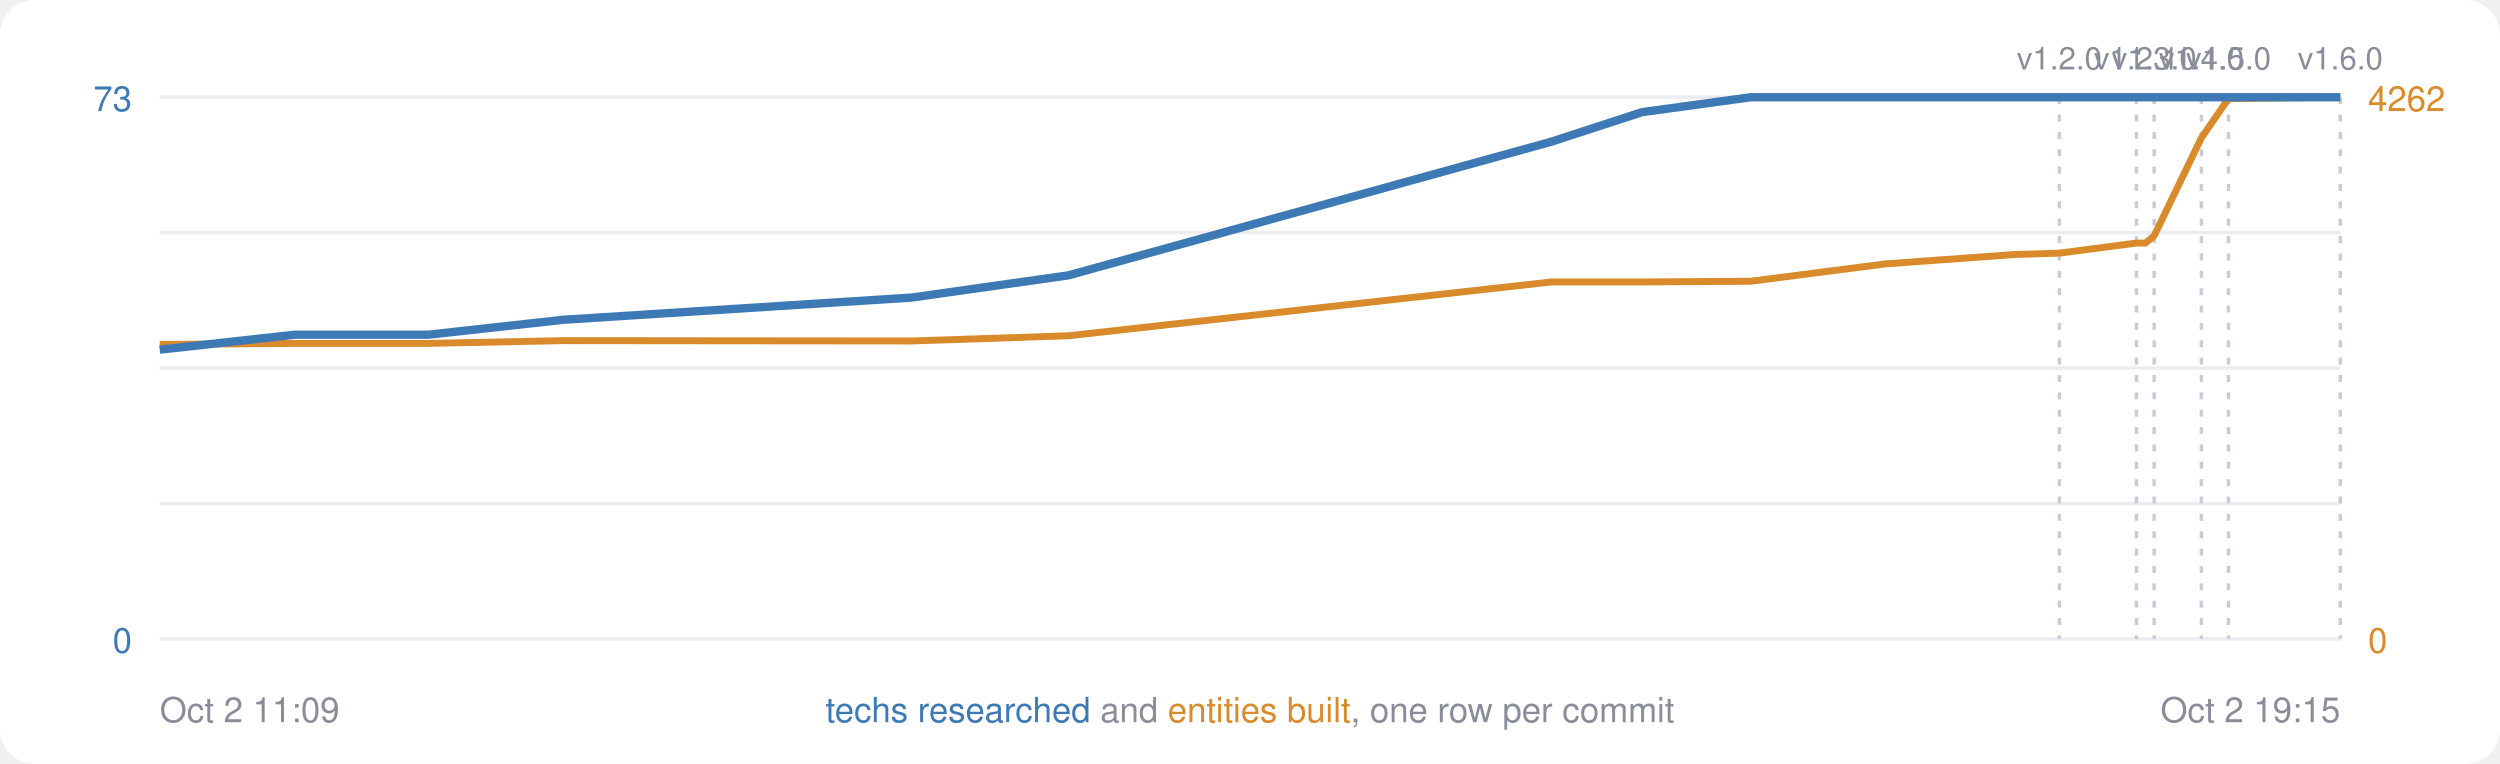
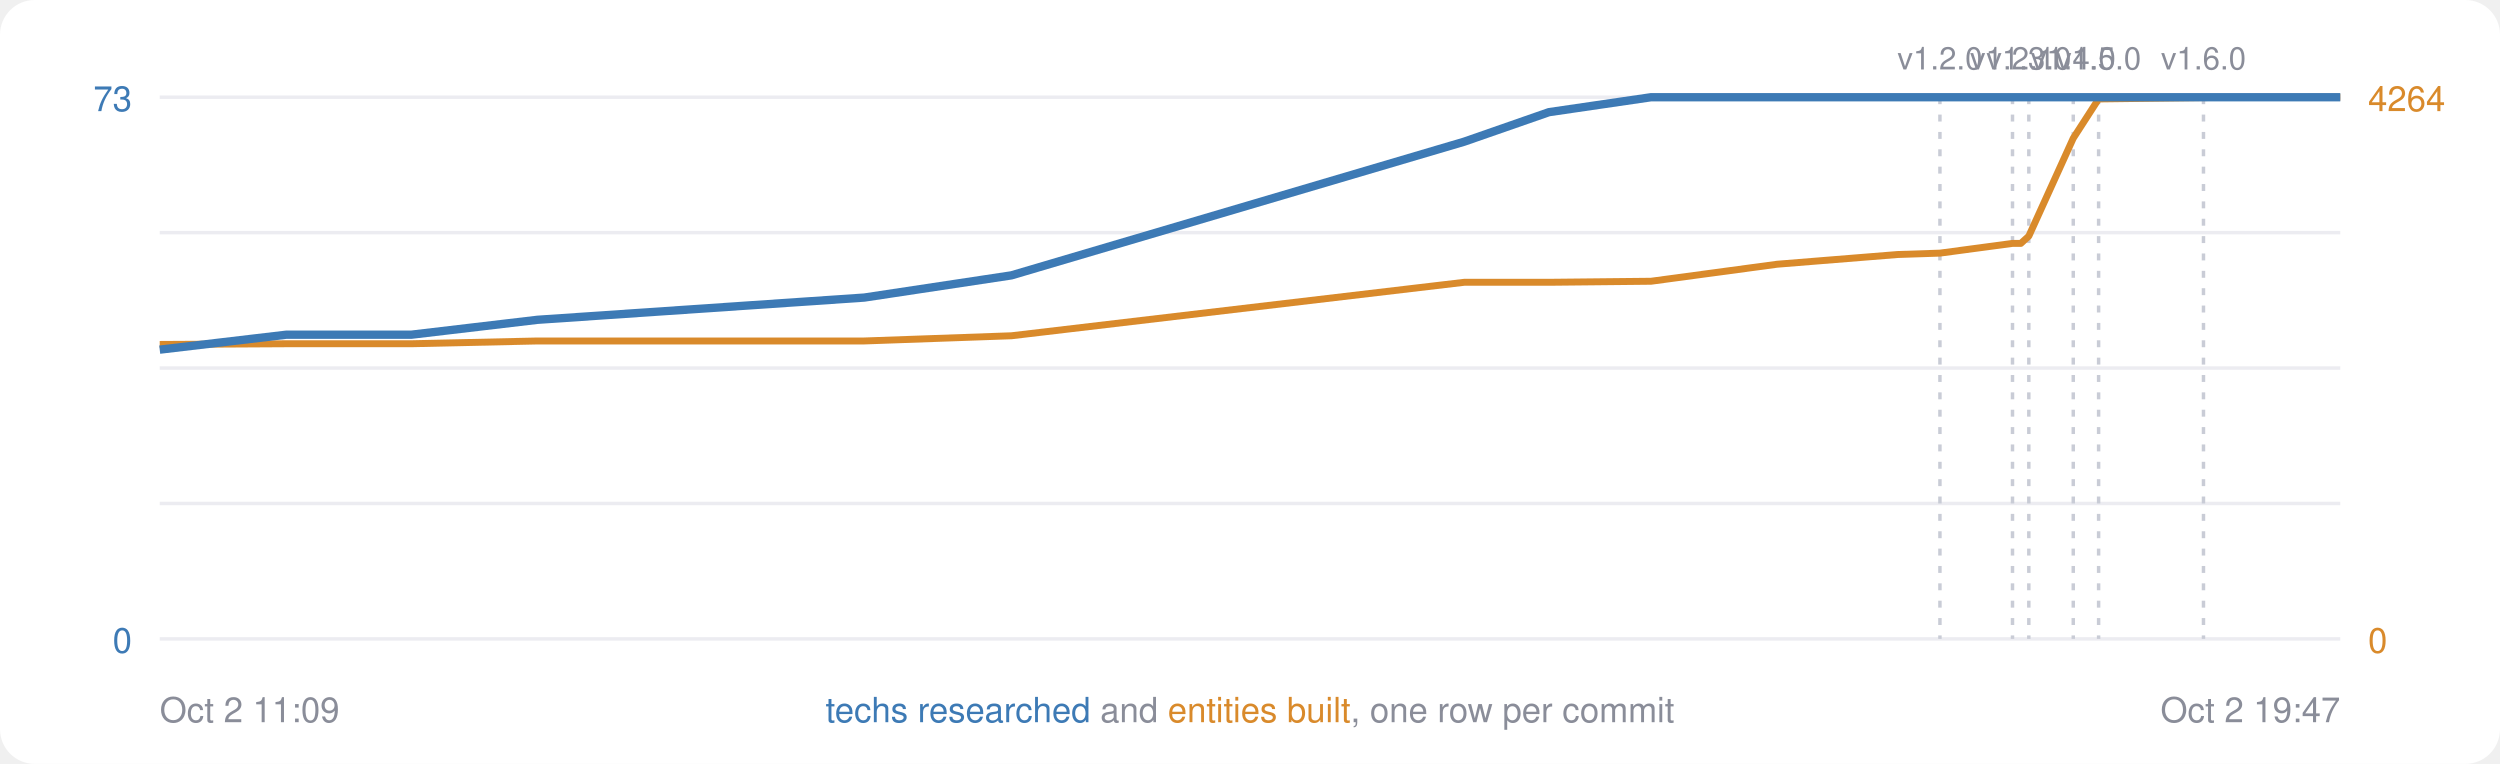
<svg xmlns="http://www.w3.org/2000/svg" viewBox="0 0 720 220" width="720" height="220" font-family="-apple-system,Helvetica,Arial,sans-serif">
  <rect width="720" height="220" fill="#ffffff" rx="10" />
  <line x1="46" y1="184.0" x2="674" y2="184.0" stroke="#ececf1" />
  <line x1="46" y1="145.0" x2="674" y2="145.0" stroke="#ececf1" />
  <line x1="46" y1="106.0" x2="674" y2="106.0" stroke="#ececf1" />
  <line x1="46" y1="67.0" x2="674" y2="67.0" stroke="#ececf1" />
  <line x1="46" y1="28.0" x2="674" y2="28.0" stroke="#ececf1" />
-   <line x1="593.1" y1="28" x2="593.1" y2="184" stroke="#c9ccd6" stroke-dasharray="2 3" />
-   <text x="593.1" y="20" text-anchor="middle" font-size="9" fill="#8a8d99">v1.2.0</text>
-   <line x1="615.3" y1="28" x2="615.3" y2="184" stroke="#c9ccd6" stroke-dasharray="2 3" />
-   <text x="615.3" y="20" text-anchor="middle" font-size="9" fill="#8a8d99">v1.2.1</text>
-   <line x1="620.4" y1="28" x2="620.4" y2="184" stroke="#c9ccd6" stroke-dasharray="2 3" />
-   <text x="620.4" y="20" text-anchor="middle" font-size="9" fill="#8a8d99">v1.3.0</text>
-   <line x1="634.0" y1="28" x2="634.0" y2="184" stroke="#c9ccd6" stroke-dasharray="2 3" />
-   <text x="634.0" y="20" text-anchor="middle" font-size="9" fill="#8a8d99">v1.4.0</text>
-   <line x1="641.8" y1="28" x2="641.8" y2="184" stroke="#c9ccd6" stroke-dasharray="2 3" />
-   <text x="641.8" y="20" text-anchor="middle" font-size="9" fill="#8a8d99">v1.5.0</text>
-   <line x1="674.0" y1="28" x2="674.0" y2="184" stroke="#c9ccd6" stroke-dasharray="2 3" />
-   <text x="674.0" y="20" text-anchor="middle" font-size="9" fill="#8a8d99">v1.6.0</text>
-   <polyline points="46.0,99.2 84.8,98.9 123.3,98.9 162.1,98.1 262.5,98.2 307.7,96.7 446.8,81.2 472.9,81.2 504.2,81.0 543.0,76.0 580.1,73.3 593.1,72.9 615.3,70.0 617.9,70.0 620.4,67.9 634.0,39.7 641.8,28.4 674.0,28.0" fill="none" stroke="#d98a2b" stroke-width="2" stroke-linejoin="round" />
-   <polyline points="46.0,100.7 84.8,96.4 123.3,96.4 162.1,92.1 262.5,85.7 307.7,79.3 446.8,40.8 472.9,32.3 504.2,28.0 543.0,28.0 580.1,28.0 593.1,28.0 615.3,28.0 617.9,28.0 620.4,28.0 634.0,28.0 641.8,28.0 674.0,28.0" fill="none" stroke="#3d7ab5" stroke-width="2.4" stroke-linejoin="round" />
+   <line x1="558.7" y1="28" x2="558.7" y2="184" stroke="#c9ccd6" stroke-dasharray="2 3" />
+   <text x="558.7" y="20" text-anchor="middle" font-size="9" fill="#8a8d99">v1.2.0</text>
+   <line x1="579.6" y1="28" x2="579.6" y2="184" stroke="#c9ccd6" stroke-dasharray="2 3" />
+   <text x="579.6" y="20" text-anchor="middle" font-size="9" fill="#8a8d99">v1.2.1</text>
+   <line x1="584.3" y1="28" x2="584.3" y2="184" stroke="#c9ccd6" stroke-dasharray="2 3" />
+   <text x="584.3" y="20" text-anchor="middle" font-size="9" fill="#8a8d99">v1.3.0</text>
+   <line x1="597.1" y1="28" x2="597.1" y2="184" stroke="#c9ccd6" stroke-dasharray="2 3" />
+   <text x="597.1" y="20" text-anchor="middle" font-size="9" fill="#8a8d99">v1.4.0</text>
+   <line x1="604.4" y1="28" x2="604.4" y2="184" stroke="#c9ccd6" stroke-dasharray="2 3" />
+   <text x="604.4" y="20" text-anchor="middle" font-size="9" fill="#8a8d99">v1.5.0</text>
+   <line x1="634.6" y1="28" x2="634.6" y2="184" stroke="#c9ccd6" stroke-dasharray="2 3" />
+   <text x="634.6" y="20" text-anchor="middle" font-size="9" fill="#8a8d99">v1.6.0</text>
+   <polyline points="46.0,99.2 82.4,99.0 118.4,99.0 154.8,98.2 248.9,98.2 291.3,96.7 421.7,81.3 446.1,81.3 475.5,81.0 511.8,76.1 546.5,73.3 558.7,72.9 579.6,70.1 582.0,70.1 584.3,68.0 597.1,39.8 604.4,28.5 634.6,28.1 674.0,28.0" fill="none" stroke="#d98a2b" stroke-width="2" stroke-linejoin="round" />
+   <polyline points="46.0,100.7 82.4,96.4 118.4,96.4 154.8,92.1 248.9,85.7 291.3,79.3 421.7,40.8 446.1,32.3 475.5,28.0 511.8,28.0 546.5,28.0 558.7,28.0 579.6,28.0 582.0,28.0 584.3,28.0 597.1,28.0 604.4,28.0 634.6,28.0 674.0,28.0" fill="none" stroke="#3d7ab5" stroke-width="2.4" stroke-linejoin="round" />
  <text x="38" y="32" text-anchor="end" font-size="10" fill="#3d7ab5">73</text>
  <text x="38" y="188" text-anchor="end" font-size="10" fill="#3d7ab5">0</text>
-   <text x="682" y="32" font-size="10" fill="#d98a2b">4262</text>
+   <text x="682" y="32" font-size="10" fill="#d98a2b">4264</text>
  <text x="682" y="188" font-size="10" fill="#d98a2b">0</text>
  <text x="46" y="208" font-size="10" fill="#8a8d99">Oct 2 11:09</text>
-   <text x="674" y="208" text-anchor="end" font-size="10" fill="#8a8d99">Oct 2 19:15</text>
+   <text x="674" y="208" text-anchor="end" font-size="10" fill="#8a8d99">Oct 2 19:47</text>
  <text x="360.0" y="208" text-anchor="middle" font-size="10" fill="#8a8d99">
    <tspan fill="#3d7ab5">techs researched</tspan>  and  <tspan fill="#d98a2b">entities built</tspan>, one row per commit</text>
</svg>
